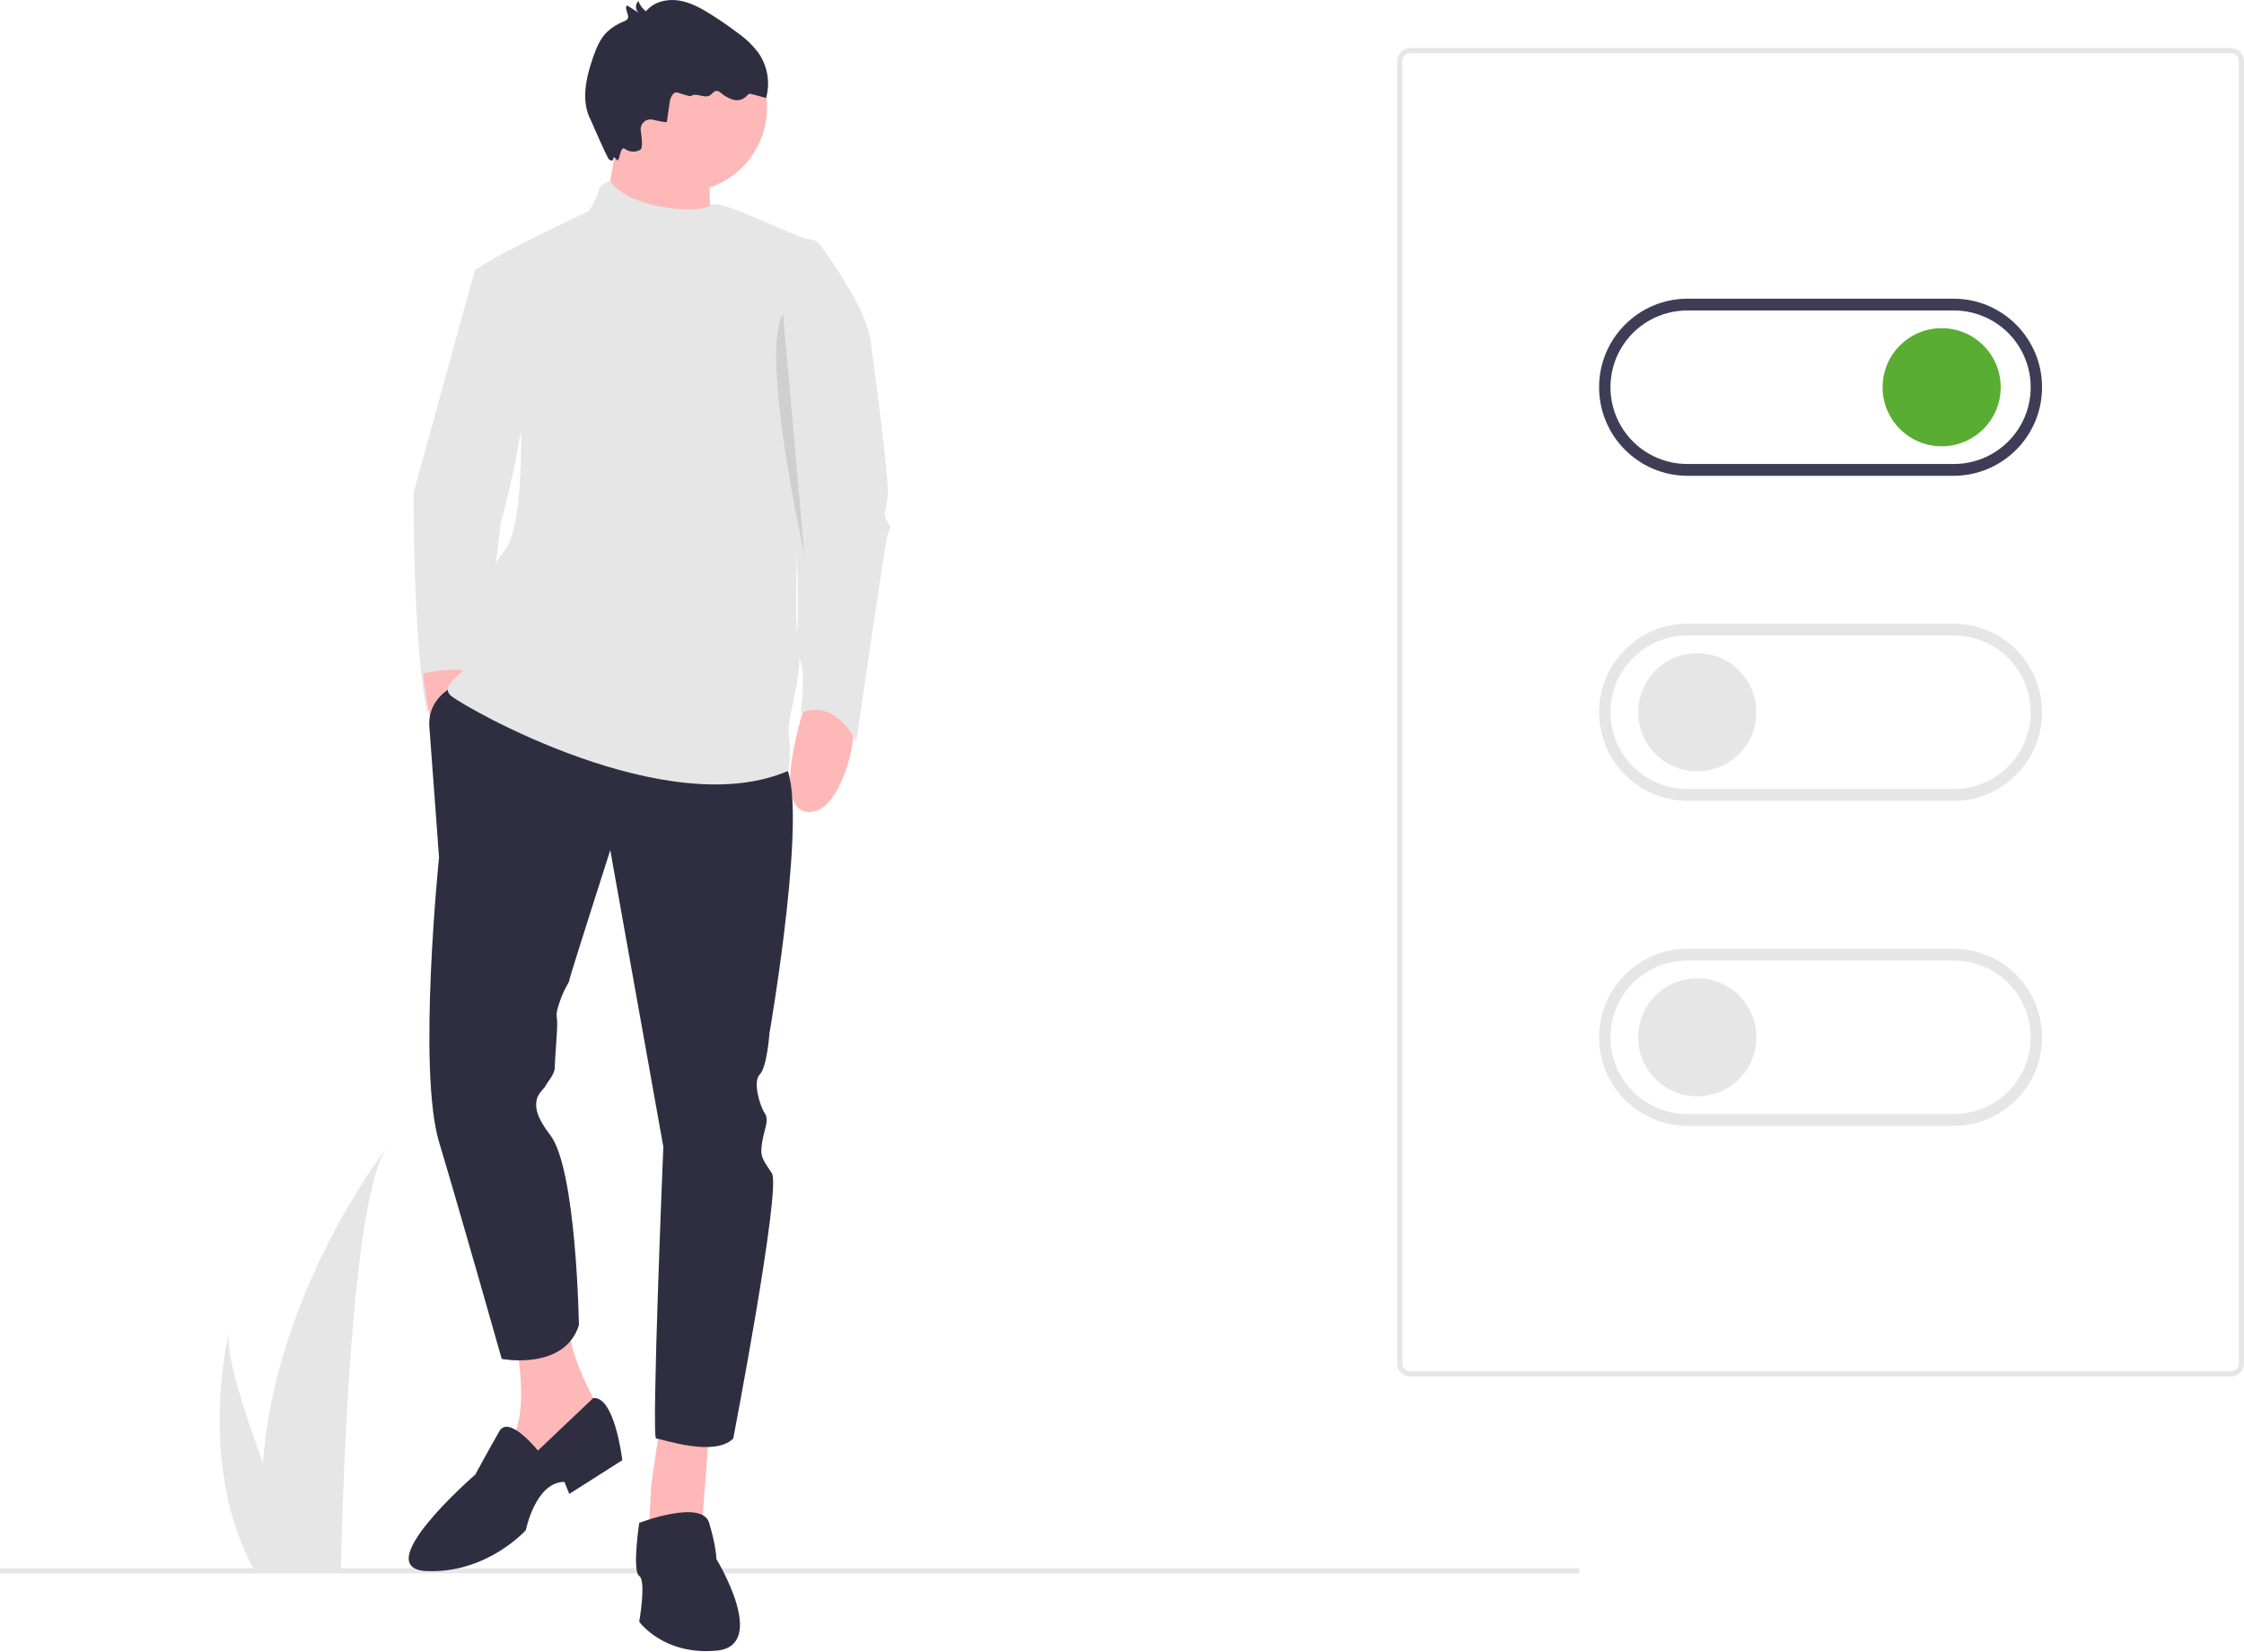
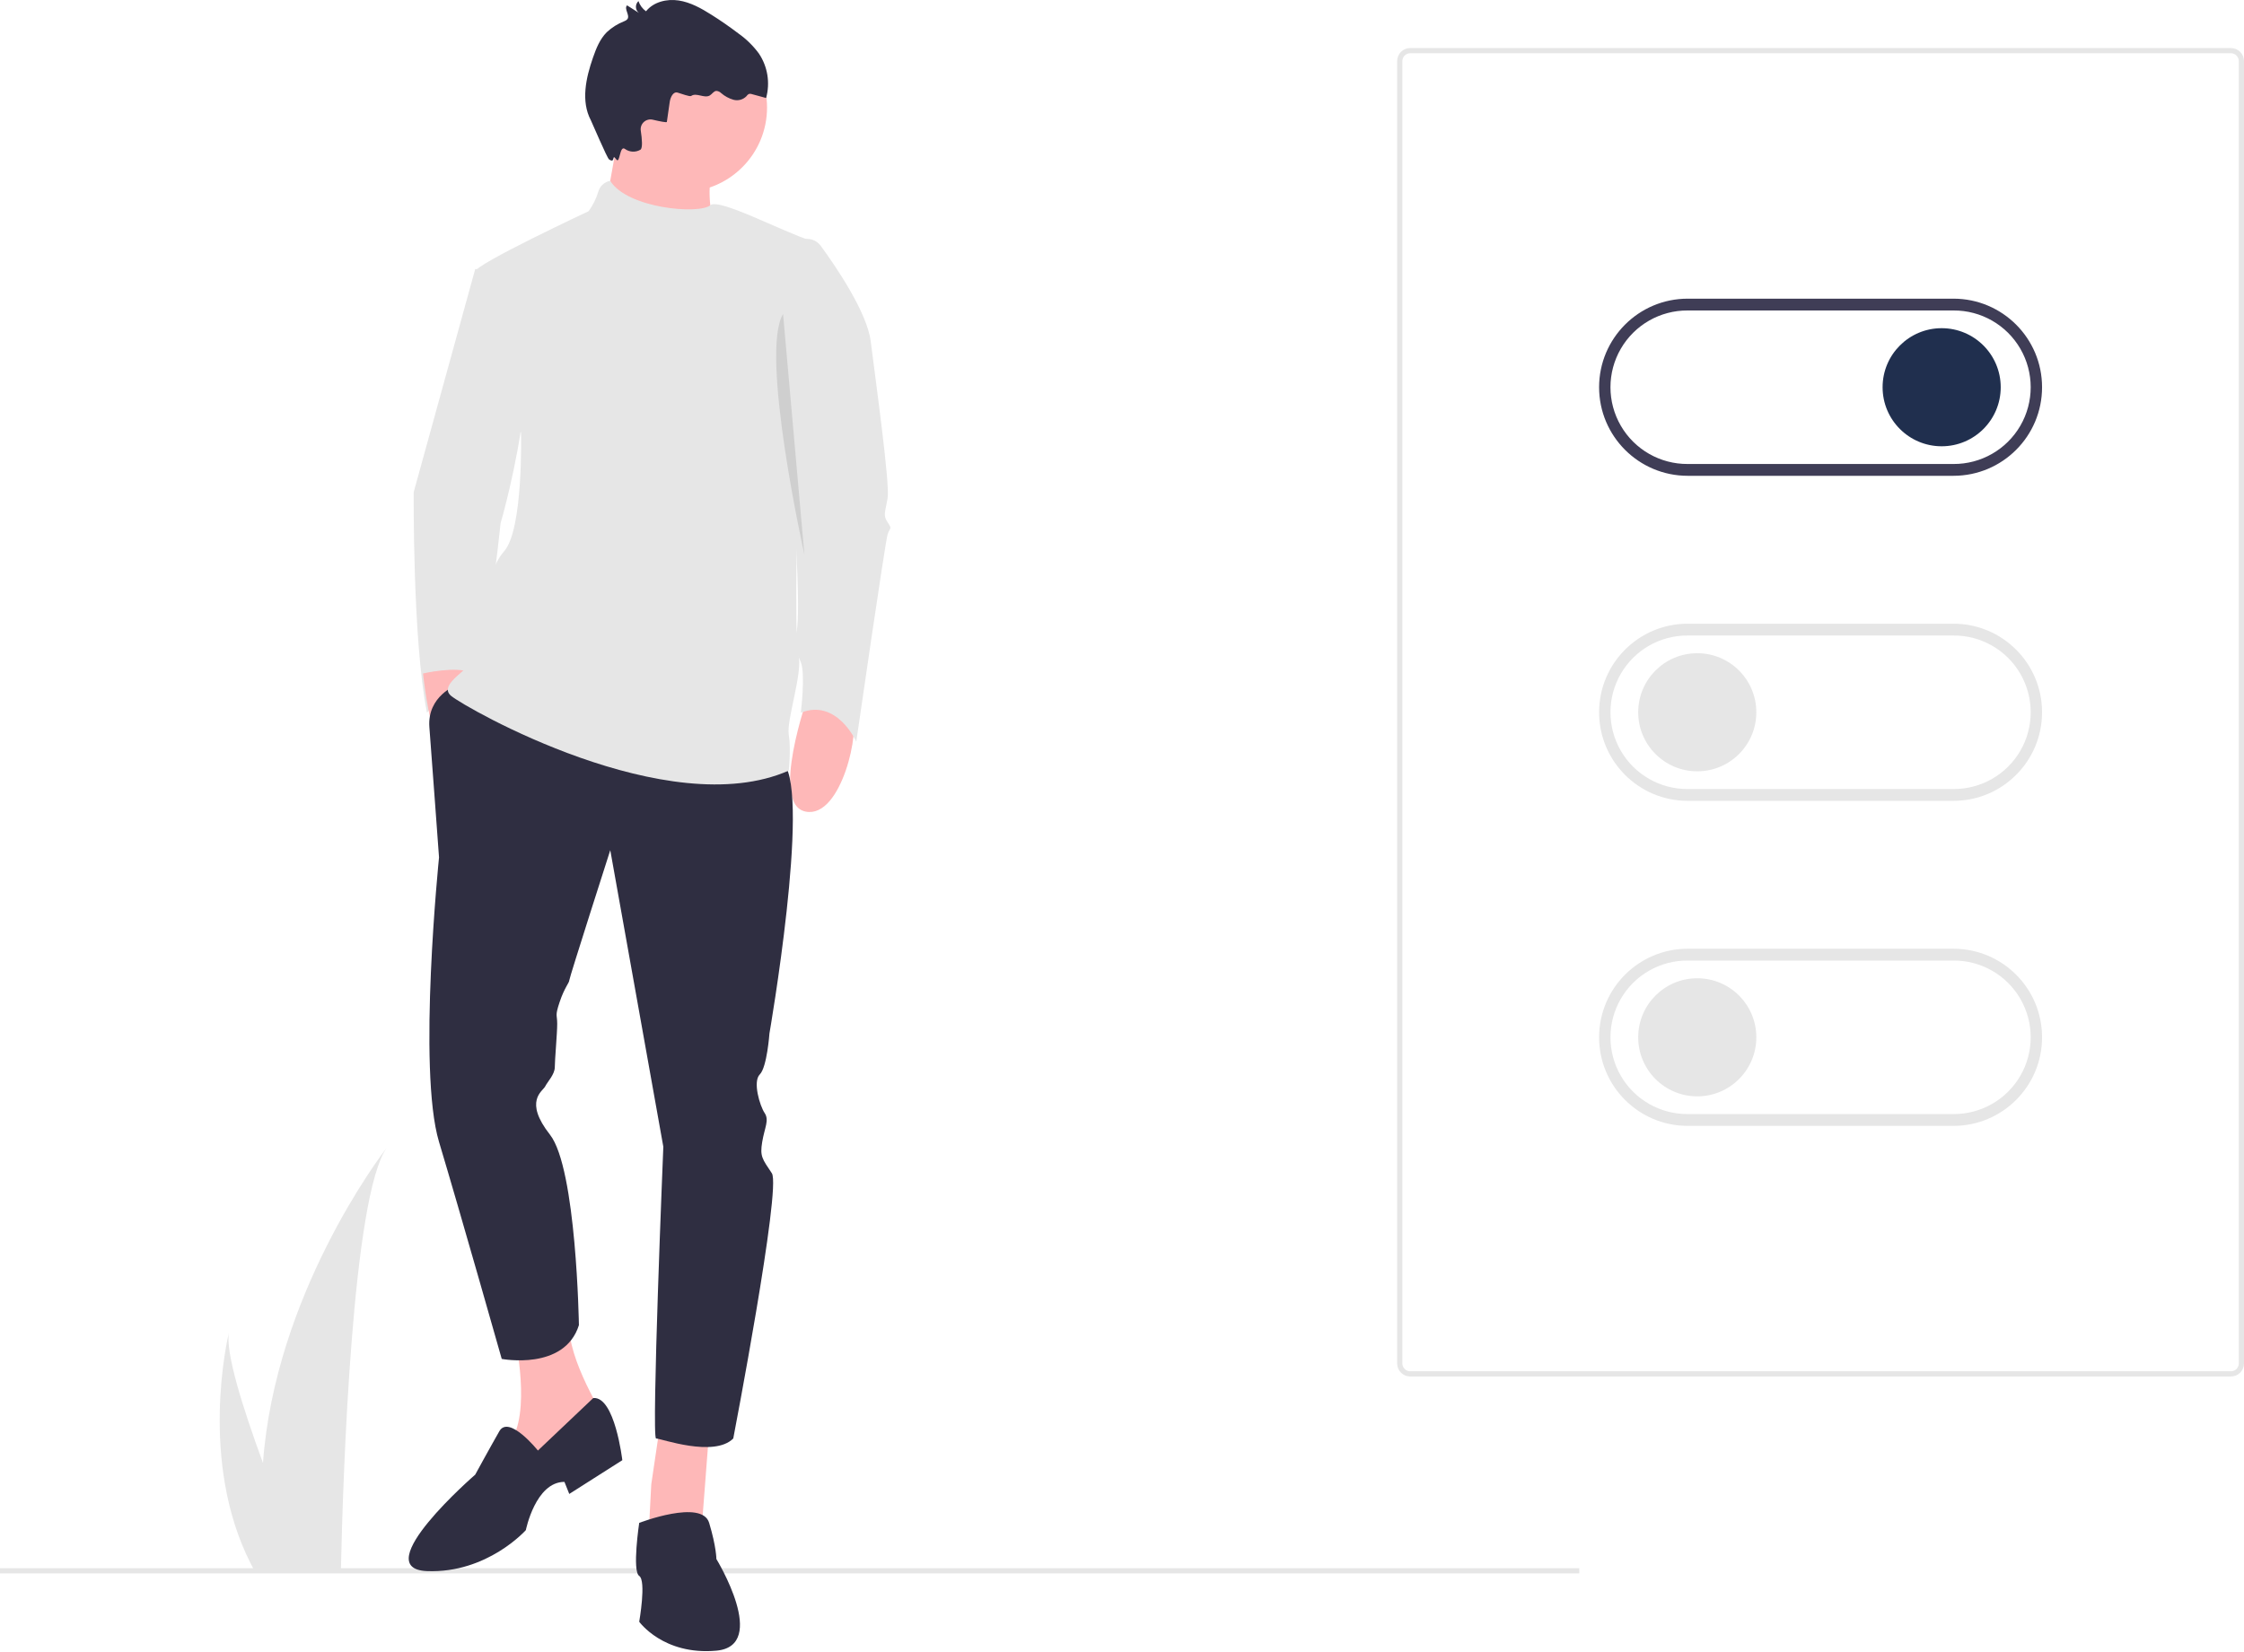
<svg xmlns="http://www.w3.org/2000/svg" data-name="Layer 1" width="861.202" height="633.857" viewBox="0 0 861.202 633.857">
  <rect y="602.011" width="606.096" height="2" fill="#e6e6e6" />
  <path d="M357.327,236.376h-5.554l-23.603,85.618s-.463,56.925,5.091,84.693c0,0,9.256-12.033,15.735-12.033s12.496-60.627,12.496-60.627S386.946,247.483,357.327,236.376Z" transform="translate(-169.3989 -133.0717)" fill="#e6e6e6" />
  <path d="M479.507,400.208s-14.81,41.652-.926,44.429,21.289-32.396,17.586-37.024S479.507,400.208,479.507,400.208Z" transform="translate(-169.3989 -133.0717)" fill="#feb8b8" />
  <path d="M331.756,391.603s4.163,44.01,17.921,40.665,5.619-38.356.308-40.988S331.756,391.603,331.756,391.603Z" transform="translate(-169.3989 -133.0717)" fill="#feb8b8" />
  <path d="M367.509,649.196s6.479,31.471-4.628,39.801,3.702,25.917,3.702,25.917l35.173-37.024s-14.81-23.14-13.884-37.024Z" transform="translate(-169.3989 -133.0717)" fill="#feb8b8" />
  <polygon points="253.646 544.818 249.944 569.809 249.018 587.395 269.381 585.544 272.158 549.446 253.646 544.818" fill="#feb8b8" />
  <path d="M344.676,396.014s-11.415,4.194-10.489,16.227,3.702,49.983,3.702,49.983-8.33,81.453,0,109.221,24.066,83.304,24.066,83.304,24.066,4.628,29.619-12.958c0,0-.926-60.164-11.107-73.123s-2.777-16.661-1.851-18.512,3.702-4.628,3.702-7.405.926-12.958.926-16.661-.926-2.777.926-8.33,3.702-7.405,3.702-8.33,15.735-49.983,15.735-49.983l20.363,113.849s-4.628,111.998-2.777,111.998,22.214,7.405,29.619,0c0,0,18.512-96.263,14.81-101.816s-4.628-6.479-3.702-12.033,2.777-8.33.926-11.107-4.628-12.033-1.851-14.81,3.702-15.735,3.702-15.735,15.735-90.709,5.554-103.668S344.676,396.014,344.676,396.014Z" transform="translate(-169.3989 -133.0717)" fill="#2f2e41" />
  <path d="M375.839,689.922s-11.107-13.884-14.81-7.405-9.256,16.661-9.256,16.661-41.652,36.099-18.512,37.024,37.95-15.735,37.95-15.735,3.702-18.512,14.81-18.512l1.851,4.628,20.363-12.958s-2.868-24.576-11.153-23.858Z" transform="translate(-169.3989 -133.0717)" fill="#2f2e41" />
  <path d="M414.715,717.69s24.066-9.256,26.843,0,2.777,13.884,2.777,13.884,20.363,33.322,0,35.173-29.619-11.107-29.619-11.107,2.777-15.735,0-17.586S414.715,717.69,414.715,717.69Z" transform="translate(-169.3989 -133.0717)" fill="#2f2e41" />
  <circle cx="261.977" cy="41.289" r="32.396" fill="#feb8b8" />
  <path d="M407.31,181.766l-6.479,36.099,45.355,11.107s-10.644-26.38.926-37.95C450.038,188.095,407.31,181.766,407.31,181.766Z" transform="translate(-169.3989 -133.0717)" fill="#feb8b8" />
  <path d="M403.591,202.485a5.907,5.907,0,0,0-4.612,4.272,24.648,24.648,0,0,1-3.702,7.405s-43.503,20.363-43.503,23.14S369.36,299.317,369.36,299.317s.926,37.024-6.479,45.355-14.81,38.875-12.958,41.652-12.958,9.256-7.405,13.884,83.304,49.057,129.585,28.694c0,0,.926-8.33,0-13.884s5.554-24.066,3.702-30.545,0-73.123,0-73.123l9.539-78.914a6.422,6.422,0,0,0-4.505-6.919C470.17,222.275,445.43,209,442.02,211.848,437.604,215.535,410.054,213.023,403.591,202.485Z" transform="translate(-169.3989 -133.0717)" fill="#e6e6e6" />
  <path d="M476.73,225.269l.059-.024a6.42,6.42,0,0,1,7.572,2.169c5.736,7.849,17.806,25.489,19.211,36.73,1.851,14.81,7.405,54.611,6.479,60.164s-1.851,6.479,0,9.256.926,1.851,0,4.628-12.033,79.602-12.033,79.602-7.405-16.661-21.289-11.107c0,0,1.851-14.81,0-19.438s-3.702-7.405-1.851-11.107,0-39.801-.926-43.503,0-23.14,0-23.14l-8.33-37.95Z" transform="translate(-169.3989 -133.0717)" fill="#e6e6e6" />
  <path d="M425.325,179.876l1.094-7.628c.255-1.778,1.296-4.116,3.025-3.632,1.471.411,4.677,1.671,5.213,1.291,2.01-1.424,5.051,1.066,7.165-.199.885-.53,1.463-1.665,2.492-1.741a2.839,2.839,0,0,1,1.83.829,12.453,12.453,0,0,0,4.736,2.573,5.094,5.094,0,0,0,4.986-1.359,2.648,2.648,0,0,1,.882-.845,1.978,1.978,0,0,1,1.268.058l5.4,1.47a20.75,20.75,0,0,0-2.776-17.084,34.361,34.361,0,0,0-7.865-7.703q-5.016-3.816-10.354-7.179c-3.894-2.46-8.024-4.781-12.579-5.472-4.554-.692-9.653.546-12.517,4.153a8.06,8.06,0,0,1-2.899-3.916,2.967,2.967,0,0,0,.191,4.549l-4.567-2.916c-1.284,1.348,1.225,3.792.131,5.299a2.791,2.791,0,0,1-1.229.803,20.936,20.936,0,0,0-6.696,4.215c-2.625,2.632-4.05,6.205-5.274,9.715-2.721,7.807-4.699,16.761-.833,24.069.438.829,6.225,14.504,6.995,15.037,2.606,1.803.91-2.56,2.777,0,1.464,2.007,1.19-5.676,3.366-3.989a5.425,5.425,0,0,0,5.905.266c.902-.626.611-4.1.125-7.291a3.759,3.759,0,0,1,4.573-4.229C422.601,179.655,425.278,180.2,425.325,179.876Z" transform="translate(-169.3989 -133.0717)" fill="#2f2e41" />
  <path d="M469.93,253.603l8.189,92.457S460.816,268.516,469.93,253.603Z" transform="translate(-169.3989 -133.0717)" opacity="0.1" style="isolation:isolate" />
  <path d="M317.823,573.686c-13.25,18.73-16.75,125.33-17.53,159.5-.02.77-.04,1.5-.05,2.19h-33.54c-.41-.73-.79-1.45-1.15-2.19-19.88-39.24-8.85-86.29-8.27-88.67-1.51,7.48,5.32,29.16,13.04,50.16C275.033,630.106,315.303,576.946,317.823,573.686Z" transform="translate(-169.3989 -133.0717)" fill="#e6e6e6" />
-   <circle cx="745.169" cy="148.656" r="22.667" fill="#58AD32" />
+   <circle cx="745.169" cy="148.656" r="22.667" fill="#202F4E" />
  <path d="M919.101,315.728h-102a34,34,0,1,1,0-68h102a34,34,0,0,1,0,68Zm-102-63.467a29.467,29.467,0,1,0,0,58.933h102a29.467,29.467,0,1,0,0-58.933Z" transform="translate(-169.3989 -133.0717)" fill="#3f3d56" />
  <circle cx="651.376" cy="273.434" r="22.667" fill="#e6e6e6" />
  <path d="M919.101,440.506h-102a34,34,0,0,1,0-68h102a34,34,0,0,1,0,68Zm-102-63.467a29.467,29.467,0,1,0,0,58.933h102a29.467,29.467,0,1,0,0-58.933Z" transform="translate(-169.3989 -133.0717)" fill="#e6e6e6" />
  <circle cx="651.376" cy="398.213" r="22.667" fill="#e6e6e6" />
  <path d="M919.101,565.284h-102a34,34,0,0,1,0-68h102a34,34,0,1,1,0,68Zm-102-63.467a29.467,29.467,0,1,0,0,58.933h102a29.467,29.467,0,1,0,0-58.933Z" transform="translate(-169.3989 -133.0717)" fill="#e6e6e6" />
  <path d="M1025.601,661.494H710.601a5.006,5.006,0,0,1-5-5V156.518a5.006,5.006,0,0,1,5-5h315a5.006,5.006,0,0,1,5,5V656.494A5.006,5.006,0,0,1,1025.601,661.494ZM710.601,153.518a3.003,3.003,0,0,0-3,3V656.494a3.003,3.003,0,0,0,3,3h315a3.003,3.003,0,0,0,3-3V156.518a3.003,3.003,0,0,0-3-3Z" transform="translate(-169.3989 -133.0717)" fill="#e6e6e6" />
</svg>
